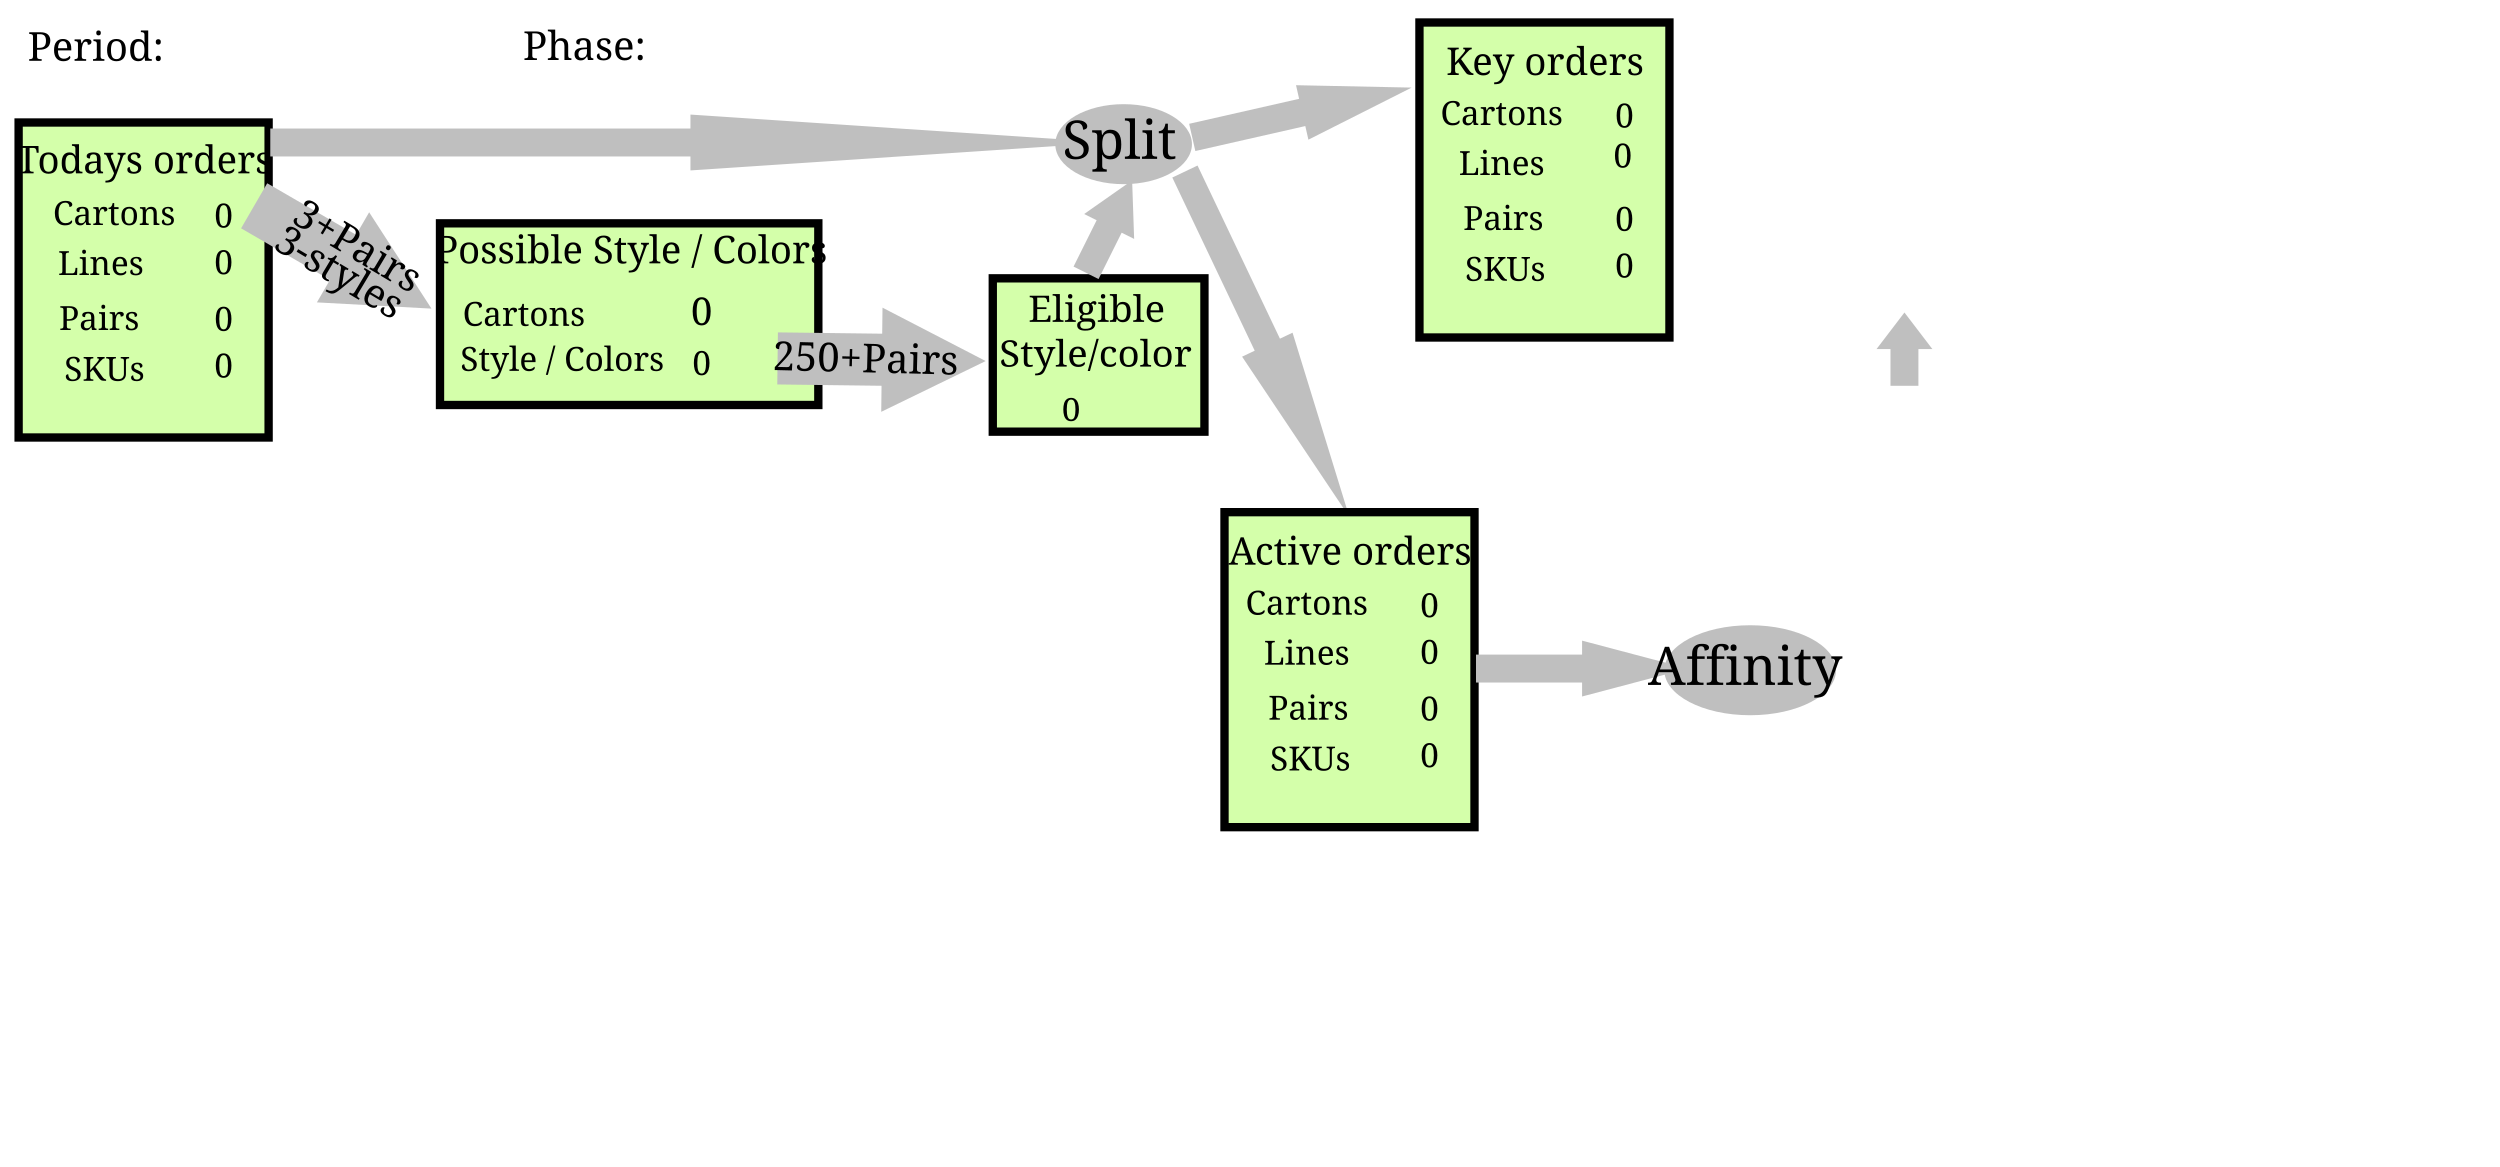
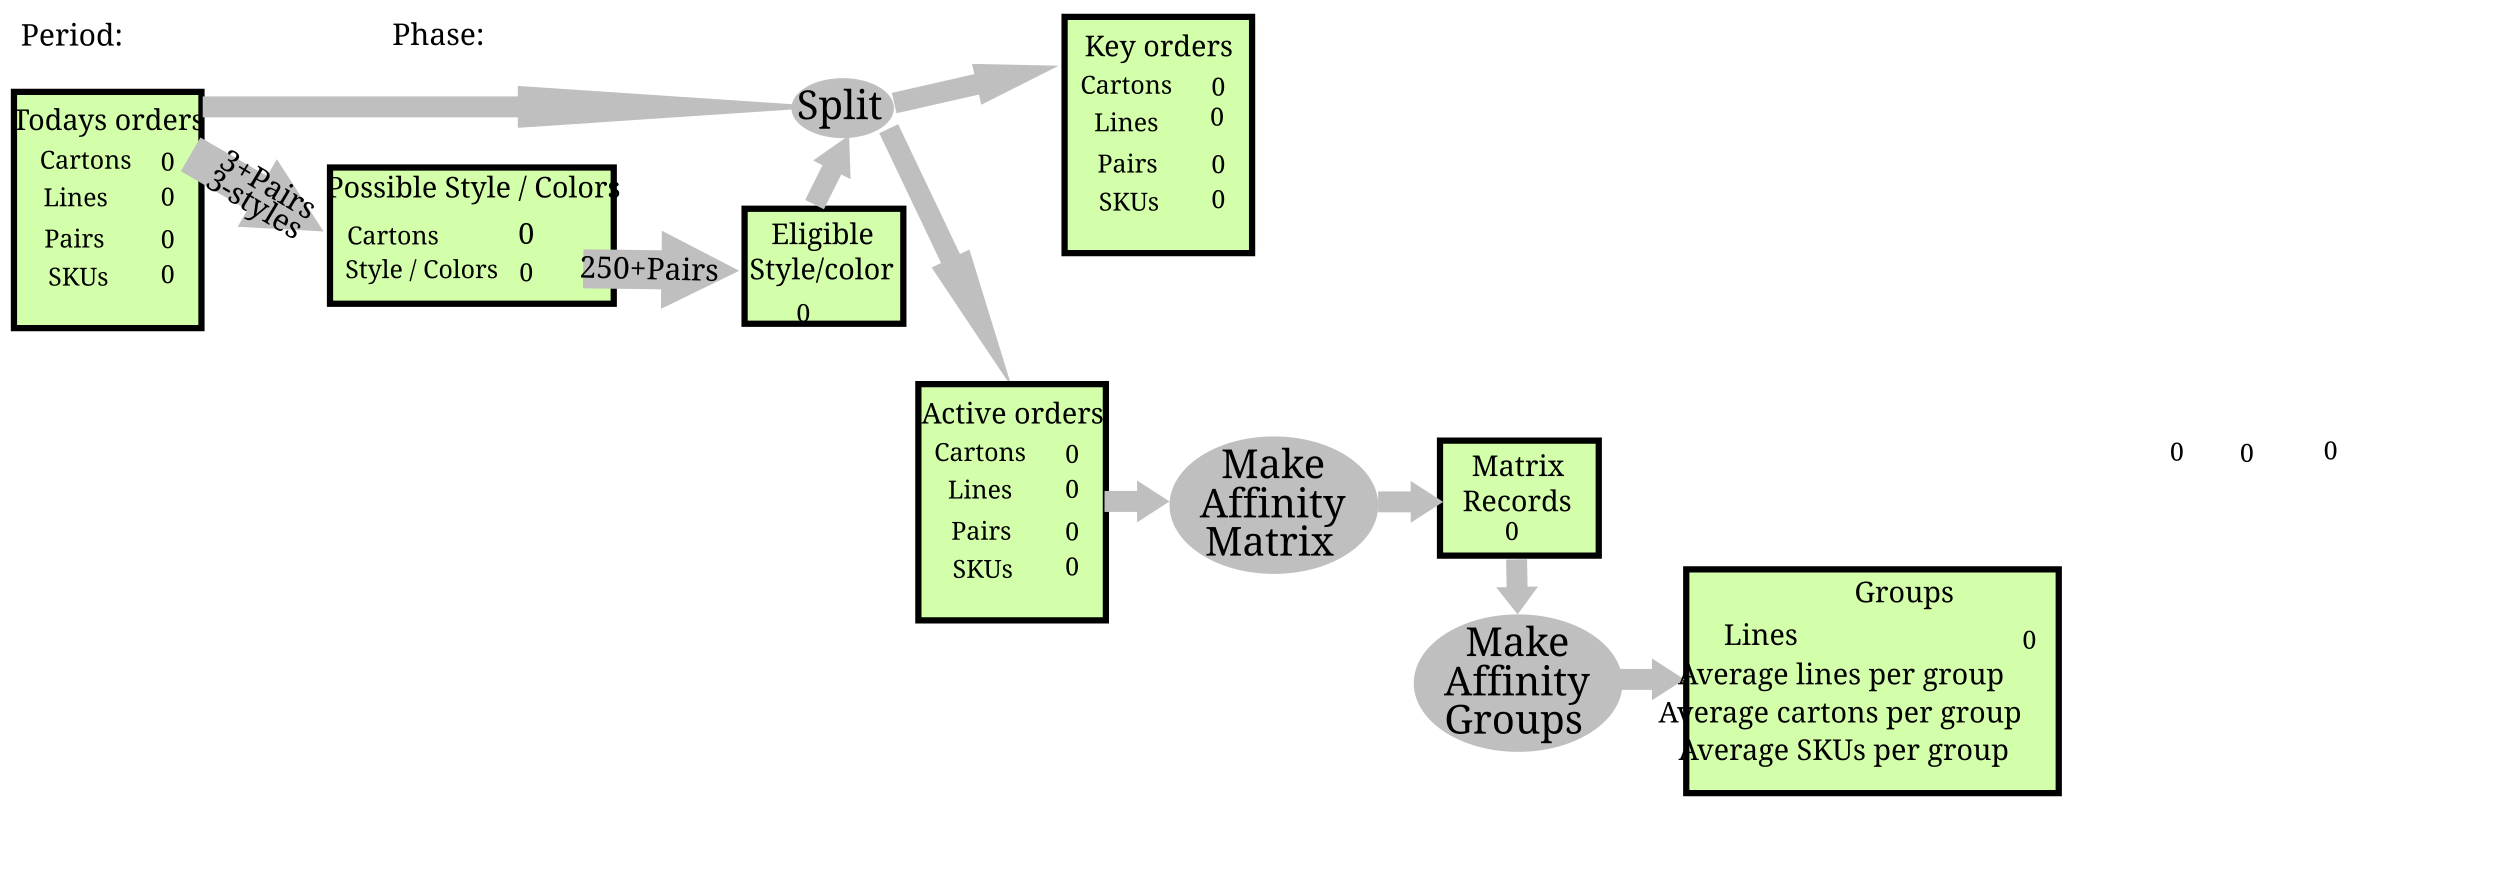
- <svg xmlns="http://www.w3.org/2000/svg" width="1500" height="700">
+ <svg xmlns="http://www.w3.org/2000/svg" width="2000" height="700">
  <g class="layer">
+     <rect fill="#d4ffaa" height="179" id="svg_24" stroke="#000000" stroke-width="5" width="298" x="1349" y="455.5" />
+     <rect fill="#d4ffaa" height="92" id="svg_11" stroke="#000000" stroke-width="5" width="127" x="1152" y="352.5" />
    <rect fill="#d4ffaa" height="109" id="svg_29" stroke="#000000" stroke-width="5" width="227" x="264" y="134" />
    <rect fill="#d4ffaa" height="189" id="svg_56" stroke="#000000" stroke-width="5" width="150" x="851.667" y="13.5" />
    <rect fill="#d4ffaa" height="189" id="svg_16" stroke="#000000" stroke-width="5" width="150" x="11.167" y="73.5" />
    <text fill="#000000" font-family="serif" font-size="20" id="allCtns" stroke="#000000" stroke-width="0" text-anchor="middle" x="134.167" xml:space="preserve" y="136.5">0</text>
    <text fill="#000000" font-family="serif" font-size="20" id="allLines" stroke="#000000" stroke-width="0" text-anchor="middle" x="134.167" xml:space="preserve" y="164.5">0</text>
    <text fill="#000000" font-family="serif" font-size="20" id="allPairs" stroke="#000000" stroke-width="0" text-anchor="middle" x="134.167" xml:space="preserve" y="198.5">0</text>
    <text fill="#000000" font-family="serif" font-size="20" id="allSkus" stroke="#000000" stroke-width="0" text-anchor="middle" x="134.167" xml:space="preserve" y="226.5">0</text>
    <text fill="#000000" font-family="serif" font-size="23" id="svg_6" stroke="#000000" stroke-width="0" text-anchor="middle" x="86.504" xml:space="preserve" y="104.012">Todays orders</text>
    <text fill="#000000" font-family="serif" font-size="20" id="svg_7" stroke="#000000" stroke-width="0" text-anchor="middle" x="68.504" xml:space="preserve" y="135.012">Cartons</text>
    <text fill="#000000" font-family="serif" font-size="20" id="svg_8" stroke="#000000" stroke-width="0" text-anchor="middle" x="60.504" xml:space="preserve" y="165.012">Lines</text>
    <text fill="#000000" font-family="serif" font-size="20" id="svg_9" stroke="#000000" stroke-width="0" text-anchor="middle" x="59.504" xml:space="preserve" y="198.012">Pairs</text>
    <text fill="#000000" font-family="serif" font-size="20" id="svg_10" stroke="#000000" stroke-width="0" text-anchor="middle" x="62.663" xml:space="preserve" y="228.496">SKUs</text>
    <text fill="#000000" font-family="serif" font-size="23" id="posCtns" stroke="#000000" stroke-width="0" text-anchor="middle" x="421" xml:space="preserve" y="195">0</text>
    <text fill="#000000" font-family="serif" font-size="20" id="svg_27" stroke="#000000" stroke-width="0" text-anchor="middle" x="421" xml:space="preserve" y="225">0</text>
    <text fill="#000000" font-family="serif" font-size="20" id="svg_23" stroke="#000000" stroke-width="0" text-anchor="middle" x="314.337" xml:space="preserve" y="195.512">Cartons</text>
    <text fill="#000000" font-family="serif" font-size="20" id="posStyleColor" stroke="#000000" stroke-width="0" text-anchor="middle" x="337.337" xml:space="preserve" y="222.512">Style / Colors</text>
    <rect fill="#d4ffaa" height="92" id="svg_36" stroke="#000000" stroke-width="5" width="127" x="595.667" y="167" />
-     <text fill="#000000" font-family="serif" font-size="23" id="svg_35" stroke="#000000" stroke-width="0" text-anchor="middle" transform="matrix(1 0 0 0.954128 0 6.74312)" x="658.004" xml:space="preserve" y="195.329">Eligible</text>
-     <text fill="#000000" font-family="serif" font-size="20" id="eligibleStyleColor" stroke="#000000" stroke-width="0" text-anchor="middle" transform="matrix(1 0 0 0.954128 0 6.74312)" x="642.667" xml:space="preserve" y="257.606">0</text>
-     <text fill="#000000" font-family="serif" font-size="23" id="svg_38" stroke="#000000" stroke-width="0" text-anchor="middle" transform="matrix(1 0 0 0.954128 0 6.74312)" x="657.327" xml:space="preserve" y="223.458">Style/color</text>
+     <text fill="#000000" font-family="serif" font-size="23" id="svg_35" stroke="#000000" stroke-width="0" text-anchor="middle" x="658.004" xml:space="preserve" y="195.329">Eligible</text>
+     <text fill="#000000" font-family="serif" font-size="20" id="eligibleStyleColor" stroke="#000000" stroke-width="0" text-anchor="middle" x="642.667" xml:space="preserve" y="257.606">0</text>
+     <text fill="#000000" font-family="serif" font-size="23" id="svg_38" stroke="#000000" stroke-width="0" text-anchor="middle" x="657.327" xml:space="preserve" y="223.458">Style/color</text>
    <g id="svg_40" transform="rotate(1.44786 528.869 215.835)">
-       <path d="m529.527,247.083l61.862,-32.034l-62.675,-30.461l0.203,15.624l-62.568,0.79l0.407,31.248l62.568,-0.79l0.203,15.624z" fill="#bfbfbf" id="svg_32" stroke="#000000" stroke-width="0" />
+       <path d="m529.527,247.083l61.862,-32.034l-62.675,-30.461l0.203,15.624l-62.568,0.79l0.407,31.248l62.568,-0.79l0.203,15.624l0,0z" fill="#bfbfbf" id="svg_32" stroke="#000000" stroke-width="0" />
      <text fill="#000000" font-family="serif" font-size="24" id="svg_31" stroke="#000000" stroke-width="0" text-anchor="middle" x="519.279" xml:space="preserve" y="223.637">250+Pairs</text>
    </g>
    <ellipse cx="674.167" cy="86.5" fill="#bfbfbf" id="svg_41" rx="41" ry="24" stroke="#000000" stroke-width="0" />
-     <path d="m682.209,135.874l-16.758,-30.921l-16.758,30.921l8.379,0l0,31.07l16.758,0l0,-31.07l8.379,0z" fill="#bfbfbf" id="svg_43" stroke="#000000" stroke-width="0" transform="rotate(26.4874 665.451 135.949)" />
-     <path d="m797.925,67.338l-16.758,-67.334l-16.758,67.334l8.379,0l0,67.658l16.758,0l0,-67.658l8.379,0z" fill="#bfbfbf" id="svg_44" stroke="#000000" stroke-width="0" transform="rotate(77.2063 781.167 67.5)" />
-     <path d="m1159.425,209.447l-16.758,-21.943l-16.758,21.943l8.379,0l0,22.048l16.758,0l0,-22.048l8.379,0z" fill="#bfbfbf" id="svg_45" stroke="#000000" stroke-width="0" />
-     <path d="m430.425,84.896l-16.758,-250.892l-16.758,250.892l8.379,0l0,252.099l16.758,0l0,-252.099l8.379,0z" fill="#bfbfbf" id="svg_46" stroke="#000000" stroke-width="0" transform="rotate(90 413.667 85.4996)" />
+     <path d="m682.209,135.874l-16.758,-30.921l-16.758,30.921l8.379,0l0,31.07l16.758,0l0,-31.07l8.379,0l0,0z" fill="#bfbfbf" id="svg_43" stroke="#000000" stroke-width="0" transform="rotate(26.4874 665.451 135.949)" />
+     <path d="m797.925,67.338l-16.758,-67.334l-16.758,67.334l8.379,0l0,67.658l16.758,0l0,-67.658l8.379,0l0,0z" fill="#bfbfbf" id="svg_44" stroke="#000000" stroke-width="0" transform="rotate(77.2063 781.167 67.5)" />
+     <path d="m1230.425,469.447l-16.758,-21.943l-16.758,21.943l8.379,0l0,22.048l16.758,0l0,-22.048l8.379,0l0,0z" fill="#bfbfbf" id="svg_45" stroke="#000000" stroke-width="0" transform="rotate(178.939 1213.67 469.5)" />
+     <path d="m430.425,84.896l-16.758,-250.892l-16.758,250.892l8.379,0l0,252.099l16.758,0l0,-252.099l8.379,0l0,0l0,-0z" fill="#bfbfbf" id="svg_46" stroke="#000000" stroke-width="0" transform="rotate(90 413.667 85.4996)" />
    <text fill="#000000" font-family="serif" font-size="20" id="svg_47" stroke="#000000" stroke-width="0" text-anchor="middle" x="903.163" xml:space="preserve" y="168.496">SKUs</text>
    <text fill="#000000" font-family="serif" font-size="20" id="svg_48" stroke="#000000" stroke-width="0" text-anchor="middle" x="902.004" xml:space="preserve" y="138.012">Pairs</text>
    <text fill="#000000" font-family="serif" font-size="20" id="svg_49" stroke="#000000" stroke-width="0" text-anchor="middle" x="901.004" xml:space="preserve" y="105.012">Lines</text>
    <text fill="#000000" font-family="serif" font-size="20" id="svg_50" stroke="#000000" stroke-width="0" text-anchor="middle" x="901.004" xml:space="preserve" y="75.012">Cartons</text>
-     <text fill="#000000" font-family="serif" font-size="23" id="svg_51" stroke="#000000" stroke-width="0" style="cursor: move;" text-anchor="middle" x="927.004" xml:space="preserve" y="45.012">Key orders</text>
+     <text fill="#000000" font-family="serif" font-size="23" id="svg_51" stroke="#000000" stroke-width="0" text-anchor="middle" x="927.004" xml:space="preserve" y="45.012">Key orders</text>
    <text fill="#000000" font-family="serif" font-size="20" id="keySkus" stroke="#000000" stroke-width="0" text-anchor="middle" x="974.667" xml:space="preserve" y="166.5">0</text>
    <text fill="#000000" font-family="serif" font-size="20" id="keyPairs" stroke="#000000" stroke-width="0" text-anchor="middle" x="974.667" xml:space="preserve" y="138.5">0</text>
    <text fill="#000000" font-family="serif" font-size="20" id="keyLines" stroke="#000000" stroke-width="0" text-anchor="middle" x="973.667" xml:space="preserve" y="100.5">0</text>
    <text fill="#000000" font-family="serif" font-size="20" id="keyCtns" stroke="#000000" stroke-width="0" text-anchor="middle" x="974.667" xml:space="preserve" y="76.5">0</text>
-     <path d="m236.936,154.177l-31.25,-61.348l-31.25,61.348l15.625,0l0,61.643l31.25,0l0,-61.643l15.625,0z" fill="#bfbfbf" id="svg_18" stroke="#000000" stroke-width="0" transform="rotate(120.107 205.686 154.324)" />
+     <path d="m236.936,154.177l-31.25,-61.348l-31.25,61.348l15.625,0l0,61.643l31.25,0l0,-61.643l15.625,0l0,0z" fill="#bfbfbf" id="svg_18" stroke="#000000" stroke-width="0" transform="rotate(120.107 205.686 154.324)" />
    <text fill="#000000" font-family="serif" font-size="24" id="svg_17" stroke="#000000" stroke-width="0" text-anchor="middle" transform="rotate(30.8416 214.445 147.742)" x="214.451" xml:space="preserve" y="155.744">3+Pairs</text>
    <text fill="#000000" font-family="serif" font-size="24" id="svg_19" stroke="#000000" stroke-width="0" text-anchor="middle" transform="rotate(30.8416 203.566 163.57)" x="203.569" xml:space="preserve" y="171.57">3-styles</text>
    <text fill="#000000" font-family="serif" font-size="23" id="svg_58" stroke="#000000" stroke-width="0" text-anchor="middle" x="378.668" xml:space="preserve" y="157.996">Possible Style / Colors</text>
-     <path d="m777.033,206.28l-16.758,-114.499l-16.758,114.499l8.379,0l0,115.05l16.758,0l0,-115.05l8.379,0z" fill="#bfbfbf" id="svg_59" stroke="#000000" stroke-width="0" transform="rotate(154.548 760.275 206.555)" />
+     <path d="m777.033,206.28l-16.758,-114.499l-16.758,114.499l8.379,0l0,115.05l16.758,0l0,-115.05l8.379,0l0,0z" fill="#bfbfbf" id="svg_59" stroke="#000000" stroke-width="0" transform="rotate(154.548 760.275 206.555)" />
    <rect fill="#d4ffaa" height="189" id="svg_69" stroke="#000000" stroke-width="5" width="150" x="734.7" y="307.3" />
    <text fill="#000000" font-family="serif" font-size="20" id="svg_68" stroke="#000000" stroke-width="0" text-anchor="middle" x="786.196" xml:space="preserve" y="462.296">SKUs</text>
    <text fill="#000000" font-family="serif" font-size="20" id="svg_67" stroke="#000000" stroke-width="0" text-anchor="middle" x="785.037" xml:space="preserve" y="431.812">Pairs</text>
    <text fill="#000000" font-family="serif" font-size="20" id="svg_66" stroke="#000000" stroke-width="0" text-anchor="middle" x="784.037" xml:space="preserve" y="398.812">Lines</text>
    <text fill="#000000" font-family="serif" font-size="20" id="svg_65" stroke="#000000" stroke-width="0" text-anchor="middle" x="784.037" xml:space="preserve" y="368.812">Cartons</text>
-     <text fill="#000000" font-family="serif" font-size="23" id="svg_64" stroke="#000000" stroke-width="0" style="cursor: move;" text-anchor="middle" x="810.037" xml:space="preserve" y="338.812">Active orders</text>
+     <text fill="#000000" font-family="serif" font-size="23" id="svg_64" stroke="#000000" stroke-width="0" text-anchor="middle" x="810.037" xml:space="preserve" y="338.812">Active orders</text>
    <text fill="#000000" font-family="serif" font-size="20" id="activeSkus" stroke="#000000" stroke-width="0" text-anchor="middle" x="857.7" xml:space="preserve" y="460.3">0</text>
    <text fill="#000000" font-family="serif" font-size="20" id="active Pairs" stroke="#000000" stroke-width="0" text-anchor="middle" x="857.7" xml:space="preserve" y="432.3">0</text>
    <text fill="#000000" font-family="serif" font-size="20" id="activeLines" stroke="#000000" stroke-width="0" text-anchor="middle" x="857.7" xml:space="preserve" y="398.3">0</text>
    <text fill="#000000" font-family="serif" font-size="20" id="activeCtns" stroke="#000000" stroke-width="0" text-anchor="middle" x="857.7" xml:space="preserve" y="370.3">0</text>
    <text fill="#000000" font-family="serif" font-size="32" id="svg_70" stroke="#000000" stroke-width="0" text-anchor="middle" x="671.7" xml:space="preserve" y="95.3">Split</text>
-     <ellipse cx="1050.094" cy="402.142" fill="#bfbfbf" id="svg_73" rx="51.5" ry="27" stroke="#000000" stroke-width="0" />
-     <path d="m965.852,400.989l-16.758,-63.343l-16.758,63.343l8.379,0l0,63.648l16.758,0l0,-63.648l8.379,0z" fill="#bfbfbf" id="svg_72" stroke="#000000" stroke-width="0" transform="rotate(90 949.094 401.142)" />
-     <text fill="#000000" font-family="serif" font-size="32" id="svg_71" stroke="#000000" stroke-width="0" text-anchor="middle" x="1047.127" xml:space="preserve" y="410.942">Affinity</text>
+     <ellipse cx="1019.094" cy="404.142" fill="#bfbfbf" id="svg_73" rx="83.5" ry="55" stroke="#000000" stroke-width="0" />
+     <path d="m926.352,401.079l-16.758,-25.933l-16.758,25.933l8.379,0l0,26.058l16.758,0l0,-26.058l8.379,0l0,0z" fill="#bfbfbf" id="svg_72" stroke="#000000" stroke-width="0" transform="rotate(90 909.594 401.142)" />
+     <text fill="#000000" font-family="serif" font-size="32" id="svg_71" stroke="#000000" stroke-width="0" text-anchor="middle" x="1018.127" xml:space="preserve" y="413.942">Affinity</text>
    <text fill="#000000" font-family="serif" font-size="24" id="svg_87" stroke="#000000" stroke-width="0" text-anchor="middle" x="57.5" xml:space="preserve" y="36.5">Period:</text>
-     <text fill="#000000" font-family="serif" font-size="22" id="period" stroke="#000000" stroke-width="0" style="cursor: move;" text-anchor="middle" x="200.503" xml:space="preserve" y="35.5" />
+     <text fill="#000000" font-family="serif" font-size="22" id="period" stroke="#000000" stroke-width="0" text-anchor="middle" x="200.503" xml:space="preserve" y="35.5" />
    <text fill="#000000" font-family="serif" font-size="24" id="svg_90" stroke="#000000" stroke-width="0" text-anchor="middle" x="350.664" xml:space="preserve" y="36">Phase:</text>
    <text fill="#000000" font-family="serif" font-size="22" id="phase" stroke="#000000" stroke-width="0" text-anchor="middle" x="520.667" xml:space="preserve" y="37" />
+     <text fill="#000000" font-family="serif" font-size="20" id="matrixSize" stroke="#000000" stroke-width="0" text-anchor="middle" x="1209.505" xml:space="preserve" y="431.995">0</text>
+     <text fill="#000000" font-family="serif" font-size="20" id="zzzz" stroke="#000000" stroke-width="0" text-anchor="middle" x="1623.497" xml:space="preserve" y="519.003">0</text>
+     <text fill="#000000" font-family="serif" font-size="32" id="svg_2" stroke="#000000" stroke-width="0" text-anchor="middle" x="1018.502" xml:space="preserve" y="382.497">Make</text>
+     <text fill="#000000" font-family="serif" font-size="32" id="svg_3" stroke="#000000" stroke-width="0" text-anchor="middle" x="1015.502" xml:space="preserve" y="444.505">Matrix</text>
+     <text fill="#000000" font-family="serif" font-size="23" id="svg_5" stroke="#000000" stroke-width="0" style="cursor: move;" text-anchor="middle" x="1214.337" xml:space="preserve" y="380.829">Matrix</text>
+     <text fill="#000000" font-family="serif" font-size="23" id="svg_4" stroke="#000000" stroke-width="0" text-anchor="middle" x="1213.66" xml:space="preserve" y="408.958">Records</text>
+     <path d="m1145.258,401.438l-16.758,-25.933l-16.758,25.933l8.379,0l0,26.058l16.758,0l0,-26.058l8.379,0l0,0z" fill="#bfbfbf" id="svg_12" stroke="#000000" stroke-width="0" transform="rotate(90 1128.5 401.5)" />
+     <ellipse cx="1214.5" cy="546.5" fill="#bfbfbf" id="svg_20" rx="83.5" ry="55" stroke="#000000" stroke-width="0" />
+     <text fill="#000000" font-family="serif" font-size="32" id="svg_15" stroke="#000000" stroke-width="0" style="cursor: move;" text-anchor="middle" x="1213.533" xml:space="preserve" y="556.3">Affinity</text>
+     <text fill="#000000" font-family="serif" font-size="32" id="svg_14" stroke="#000000" stroke-width="0" text-anchor="middle" x="1213.908" xml:space="preserve" y="524.855">Make</text>
+     <text fill="#000000" font-family="serif" font-size="32" id="svg_13" stroke="#000000" stroke-width="0" style="cursor: move;" text-anchor="middle" x="1210.908" xml:space="preserve" y="586.862">Groups</text>
+     <text fill="#000000" font-family="serif" font-size="23" id="svg_22" stroke="#000000" stroke-width="0" text-anchor="middle" x="1523.337" xml:space="preserve" y="481.829">Groups</text>
+     <text fill="#000000" font-family="serif" font-size="23" id="svg_21" stroke="#000000" stroke-width="0" text-anchor="middle" x="1408.66" xml:space="preserve" y="515.958">Lines</text>
+     <path d="m1338.258,543.438l-16.758,-25.933l-16.758,25.933l8.379,0l0,26.058l16.758,0l0,-26.058l8.379,0l0,0z" fill="#bfbfbf" id="svg_25" stroke="#000000" stroke-width="0" transform="rotate(90 1321.5 543.5)" />
+     <text fill="#000000" font-family="serif" font-size="23" id="svg_26" stroke="#000000" stroke-width="0" text-anchor="middle" x="1472.855" xml:space="preserve" y="547.473">Average lines per group</text>
+     <text fill="#000000" font-family="serif" font-size="23" id="svg_30" stroke="#000000" stroke-width="0" text-anchor="middle" x="1472.004" xml:space="preserve" y="577.997">Average cartons per group</text>
+     <text fill="#000000" font-family="serif" font-size="23" id="svg_33" stroke="#000000" stroke-width="0" text-anchor="middle" x="1474.996" xml:space="preserve" y="608.004">Average SKUs per group</text>
+     <text fill="#000000" font-family="serif" font-size="20" id="z2" stroke="#000000" stroke-width="0" style="cursor: move;" text-anchor="middle" x="1741.505" xml:space="preserve" y="368.495">0</text>
+     <text fill="#000000" font-family="serif" font-size="20" id="z3" stroke="#000000" stroke-width="0" text-anchor="middle" x="1797.505" xml:space="preserve" y="369.495">0</text>
+     <text fill="#000000" font-family="serif" font-size="20" id="z4" stroke="#000000" stroke-width="0" text-anchor="middle" x="1864.497" xml:space="preserve" y="367.503">0</text>
  </g>
</svg>
